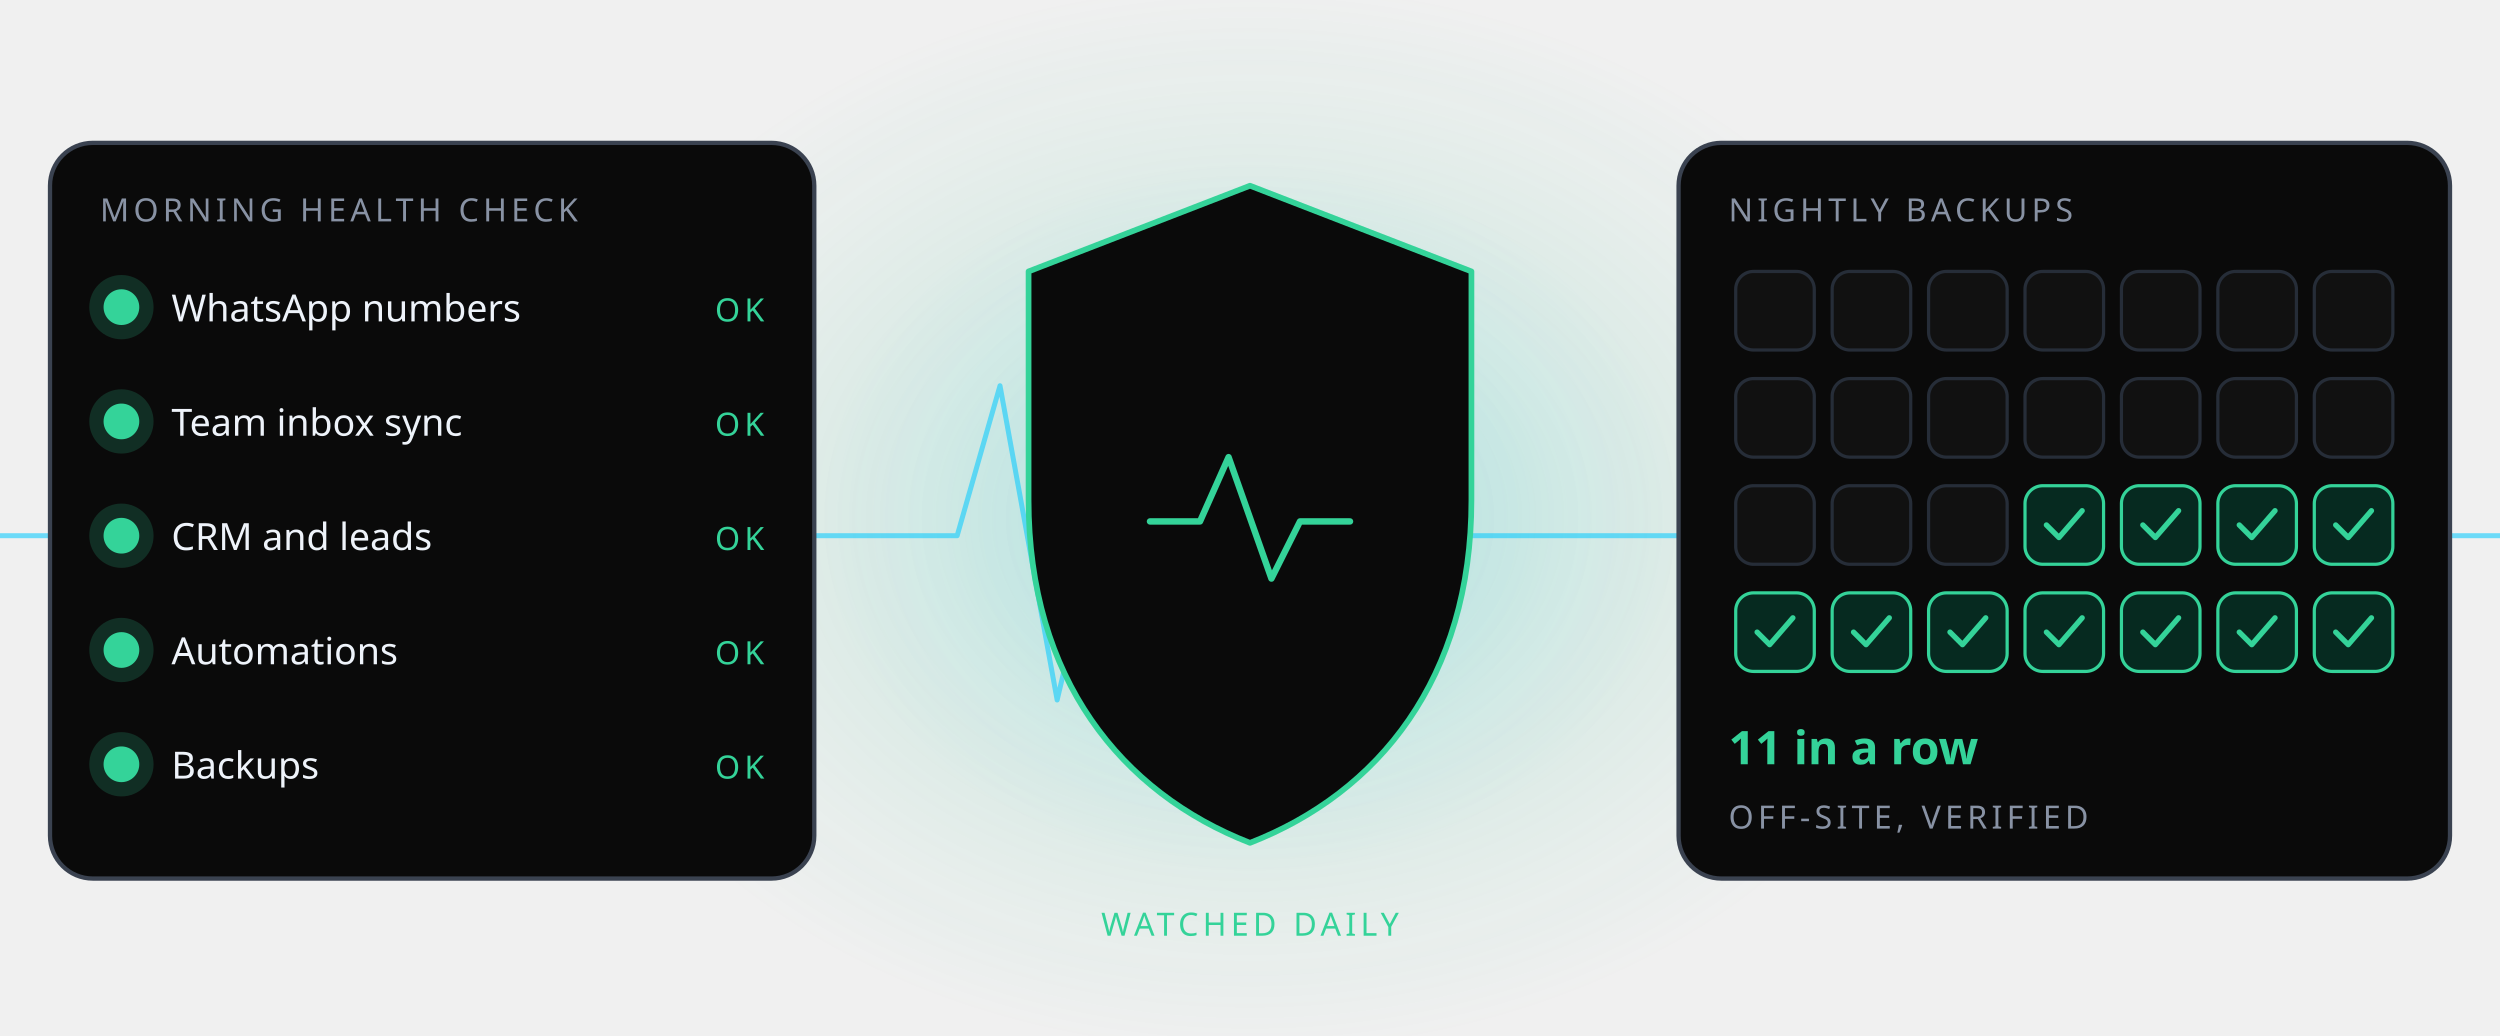
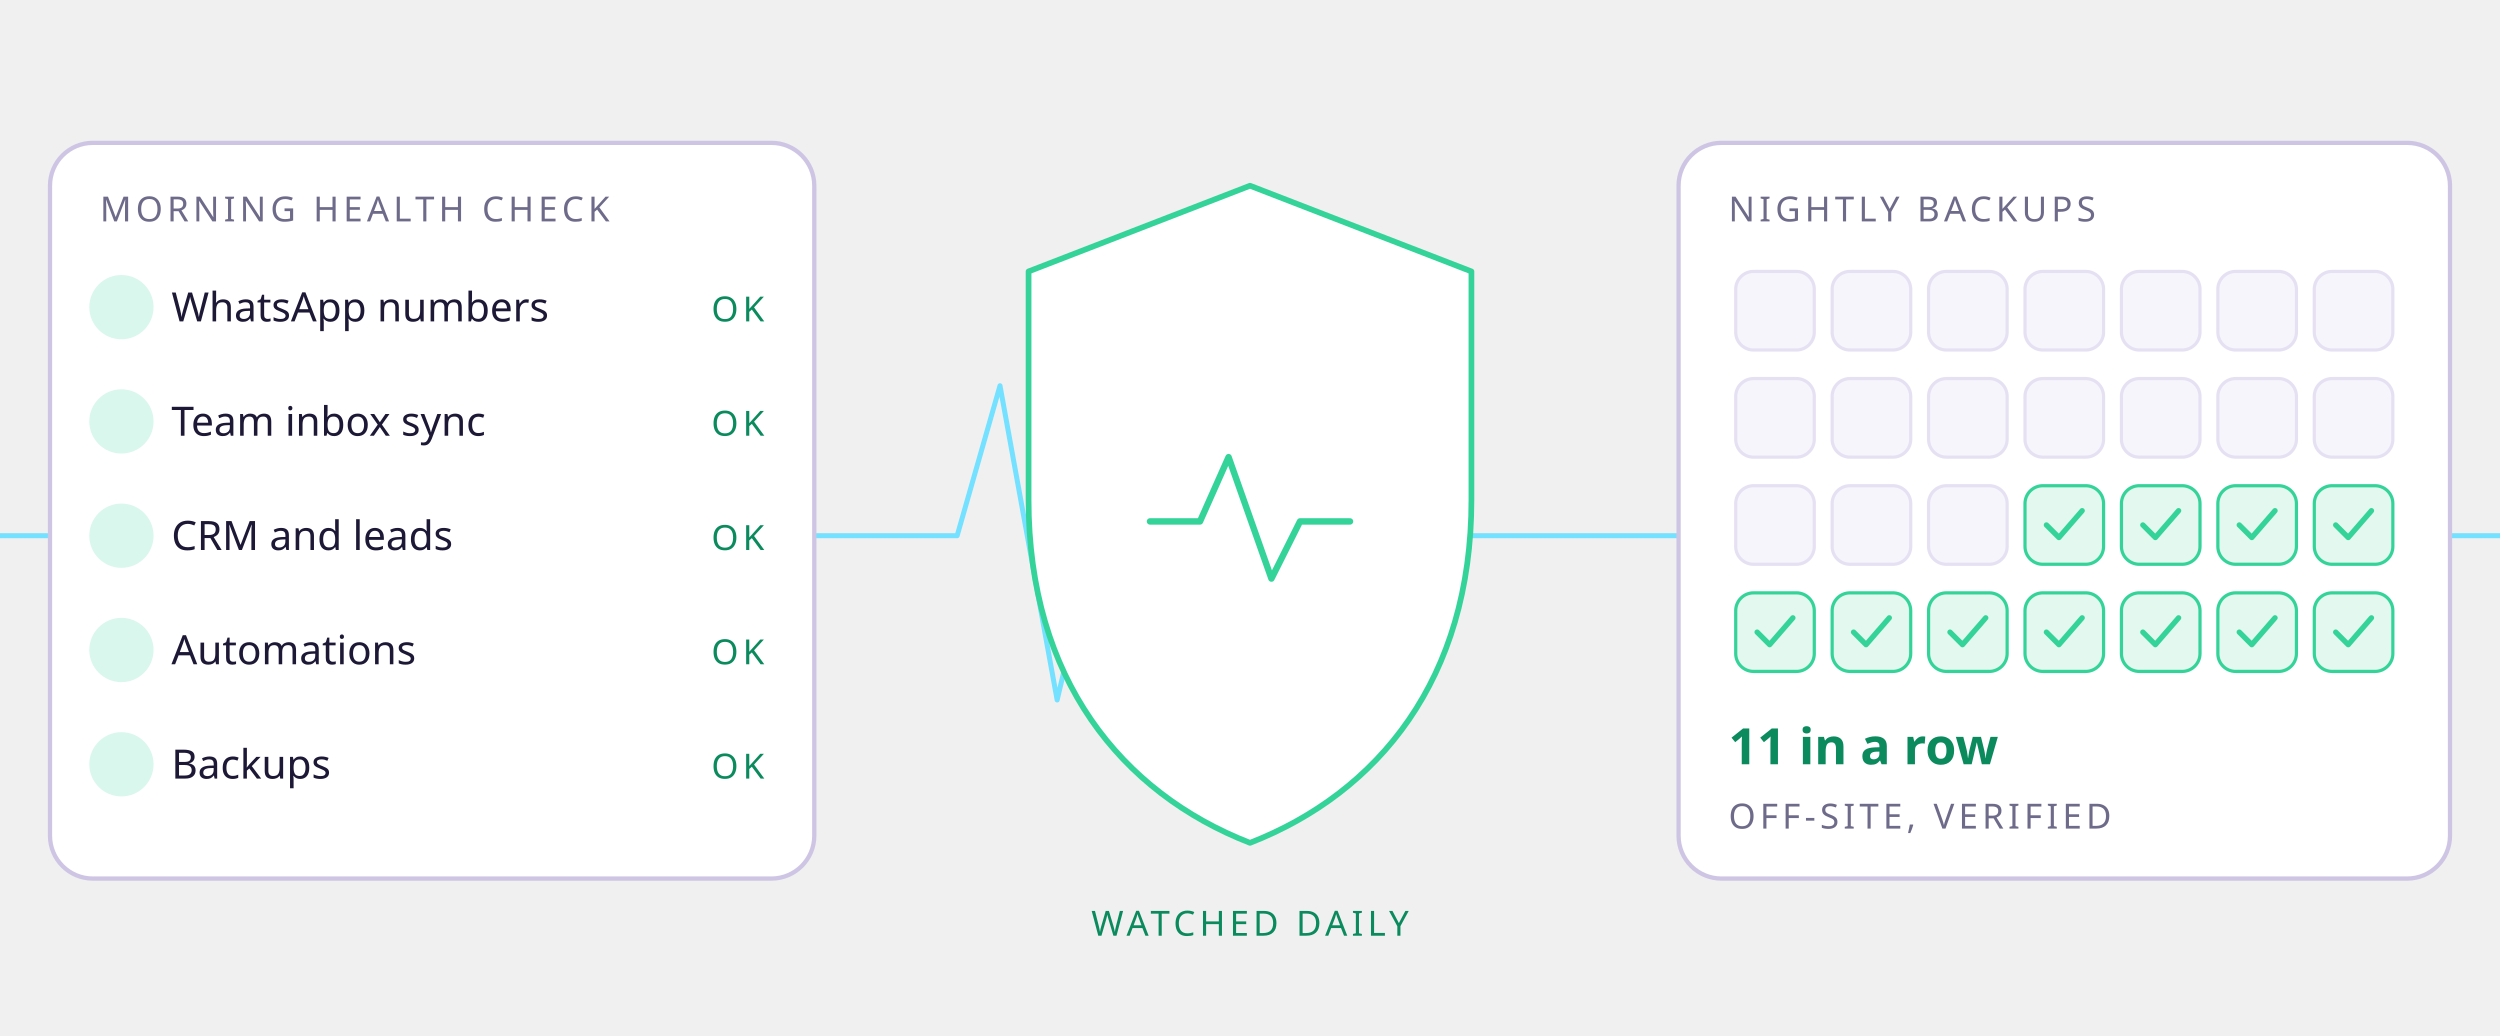
<svg xmlns="http://www.w3.org/2000/svg" viewBox="0 0 700 290" role="img" fill="none">
-   <defs>
-     <radialGradient id="care-halo1">
-       <stop offset="0" stop-color="#10B981" stop-opacity="0.2" />
-       <stop offset="1" stop-color="#10B981" stop-opacity="0" />
-     </radialGradient>
-     <radialGradient id="care-halo2">
-       <stop offset="0" stop-color="#00C8FF" stop-opacity="0.14" />
-       <stop offset="1" stop-color="#00C8FF" stop-opacity="0" />
-     </radialGradient>
-   </defs>
-   <ellipse cx="350" cy="145" rx="200" ry="150" fill="url(#care-halo1)" />
-   <ellipse cx="350" cy="145" rx="120" ry="100" fill="url(#care-halo2)" />
-   <path d="M0 150 H250 L268 150 L280 108 L296 196 L312 128 L324 150 H700" stroke="#00C8FF" stroke-width="1.4" fill="none" stroke-linecap="round" stroke-linejoin="round" opacity="0.55" />
-   <path d="M350 52 L412 76 V140 C412 190 386 222 350 236 C314 222 288 190 288 140 V76 Z" stroke="#34D399" stroke-width="1.6" fill="#0A0A0A" stroke-linecap="round" stroke-linejoin="round" />
+   <defs />
+   <path d="M0 150 H250 L268 150 L280 108 L296 196 L312 128 L324 150 H700" stroke="#73E1FF" stroke-width="1.4" fill="none" stroke-linecap="round" stroke-linejoin="round" />
+   <path d="M350 52 L412 76 V140 C412 190 386 222 350 236 C314 222 288 190 288 140 V76 Z" stroke="#34D399" stroke-width="1.6" fill="#FFFFFF" stroke-linecap="round" stroke-linejoin="round" />
  <path d="M322 146 h14 l8 -18 l12 34 l8 -16 h14" stroke="#34D399" stroke-width="1.8" fill="none" stroke-linecap="round" stroke-linejoin="round" />
-   <text x="350" y="262" font-family="JetBrains Mono" font-size="9" font-weight="500" fill="#34D399" text-anchor="middle" letter-spacing="1.2">WATCHED DAILY</text>
-   <rect x="14" y="40" width="214" height="206" rx="12" fill="#0A0A0A" stroke="#3A4250" stroke-width="1.2" />
-   <text x="28" y="62" font-family="JetBrains Mono" font-size="9" font-weight="500" fill="#8892A4" text-anchor="start" letter-spacing="1.2">MORNING HEALTH CHECK</text>
+   <text x="350" y="262" font-family="JetBrains Mono" font-size="9.72" font-weight="500" fill="#0B8A5E" text-anchor="middle" letter-spacing="1.2">WATCHED DAILY</text>
+   <rect x="14" y="40" width="214" height="206" rx="12" fill="#FFFFFF" stroke="#CEC5E4" stroke-width="1.2" />
+   <text x="28" y="62" font-family="JetBrains Mono" font-size="9.72" font-weight="500" fill="#6E6A8A" text-anchor="start" letter-spacing="1.2">MORNING HEALTH CHECK</text>
  <circle cx="34" cy="86" r="5" fill="#34D399" />
-   <circle cx="34" cy="86" r="9" fill="#34D399" opacity="0.18" />
-   <text x="48" y="90" font-family="DM Sans" font-size="10.5" font-weight="500" fill="#EEF3FA" text-anchor="start">WhatsApp numbers</text>
-   <text x="214" y="90" font-family="JetBrains Mono" font-size="9" font-weight="500" fill="#34D399" text-anchor="end" letter-spacing="1.2">OK</text>
+   <circle cx="34" cy="86" r="9" fill="#DAF7ED" />
+   <text x="48" y="90" font-family="DM Sans" font-size="11.34" font-weight="500" fill="#1C1836" text-anchor="start">WhatsApp numbers</text>
+   <text x="214" y="90" font-family="JetBrains Mono" font-size="9.72" font-weight="500" fill="#0B8A5E" text-anchor="end" letter-spacing="1.2">OK</text>
  <circle cx="34" cy="118" r="5" fill="#34D399" />
-   <circle cx="34" cy="118" r="9" fill="#34D399" opacity="0.18" />
-   <text x="48" y="122" font-family="DM Sans" font-size="10.5" font-weight="500" fill="#EEF3FA" text-anchor="start">Team inbox sync</text>
-   <text x="214" y="122" font-family="JetBrains Mono" font-size="9" font-weight="500" fill="#34D399" text-anchor="end" letter-spacing="1.2">OK</text>
+   <circle cx="34" cy="118" r="9" fill="#DAF7ED" />
+   <text x="48" y="122" font-family="DM Sans" font-size="11.34" font-weight="500" fill="#1C1836" text-anchor="start">Team inbox sync</text>
+   <text x="214" y="122" font-family="JetBrains Mono" font-size="9.72" font-weight="500" fill="#0B8A5E" text-anchor="end" letter-spacing="1.2">OK</text>
  <circle cx="34" cy="150" r="5" fill="#34D399" />
-   <circle cx="34" cy="150" r="9" fill="#34D399" opacity="0.18" />
-   <text x="48" y="154" font-family="DM Sans" font-size="10.5" font-weight="500" fill="#EEF3FA" text-anchor="start">CRM and leads</text>
-   <text x="214" y="154" font-family="JetBrains Mono" font-size="9" font-weight="500" fill="#34D399" text-anchor="end" letter-spacing="1.2">OK</text>
+   <circle cx="34" cy="150" r="9" fill="#DAF7ED" />
+   <text x="48" y="154" font-family="DM Sans" font-size="11.34" font-weight="500" fill="#1C1836" text-anchor="start">CRM and leads</text>
+   <text x="214" y="154" font-family="JetBrains Mono" font-size="9.72" font-weight="500" fill="#0B8A5E" text-anchor="end" letter-spacing="1.2">OK</text>
  <circle cx="34" cy="182" r="5" fill="#34D399" />
-   <circle cx="34" cy="182" r="9" fill="#34D399" opacity="0.18" />
-   <text x="48" y="186" font-family="DM Sans" font-size="10.5" font-weight="500" fill="#EEF3FA" text-anchor="start">Automations</text>
-   <text x="214" y="186" font-family="JetBrains Mono" font-size="9" font-weight="500" fill="#34D399" text-anchor="end" letter-spacing="1.2">OK</text>
+   <circle cx="34" cy="182" r="9" fill="#DAF7ED" />
+   <text x="48" y="186" font-family="DM Sans" font-size="11.34" font-weight="500" fill="#1C1836" text-anchor="start">Automations</text>
+   <text x="214" y="186" font-family="JetBrains Mono" font-size="9.72" font-weight="500" fill="#0B8A5E" text-anchor="end" letter-spacing="1.2">OK</text>
  <circle cx="34" cy="214" r="5" fill="#34D399" />
-   <circle cx="34" cy="214" r="9" fill="#34D399" opacity="0.18" />
-   <text x="48" y="218" font-family="DM Sans" font-size="10.5" font-weight="500" fill="#EEF3FA" text-anchor="start">Backups</text>
-   <text x="214" y="218" font-family="JetBrains Mono" font-size="9" font-weight="500" fill="#34D399" text-anchor="end" letter-spacing="1.2">OK</text>
-   <rect x="470" y="40" width="216" height="206" rx="12" fill="#0A0A0A" stroke="#3A4250" stroke-width="1.2" />
-   <text x="484" y="62" font-family="JetBrains Mono" font-size="9" font-weight="500" fill="#8892A4" text-anchor="start" letter-spacing="1.2">NIGHTLY BACKUPS</text>
-   <rect x="486" y="76" width="22" height="22" rx="5" fill="#111111" stroke="#262D38" stroke-width="0.9" />
-   <rect x="513" y="76" width="22" height="22" rx="5" fill="#111111" stroke="#262D38" stroke-width="0.9" />
-   <rect x="540" y="76" width="22" height="22" rx="5" fill="#111111" stroke="#262D38" stroke-width="0.9" />
-   <rect x="567" y="76" width="22" height="22" rx="5" fill="#111111" stroke="#262D38" stroke-width="0.9" />
-   <rect x="594" y="76" width="22" height="22" rx="5" fill="#111111" stroke="#262D38" stroke-width="0.9" />
-   <rect x="621" y="76" width="22" height="22" rx="5" fill="#111111" stroke="#262D38" stroke-width="0.9" />
-   <rect x="648" y="76" width="22" height="22" rx="5" fill="#111111" stroke="#262D38" stroke-width="0.9" />
-   <rect x="486" y="106" width="22" height="22" rx="5" fill="#111111" stroke="#262D38" stroke-width="0.9" />
-   <rect x="513" y="106" width="22" height="22" rx="5" fill="#111111" stroke="#262D38" stroke-width="0.9" />
-   <rect x="540" y="106" width="22" height="22" rx="5" fill="#111111" stroke="#262D38" stroke-width="0.9" />
-   <rect x="567" y="106" width="22" height="22" rx="5" fill="#111111" stroke="#262D38" stroke-width="0.9" />
-   <rect x="594" y="106" width="22" height="22" rx="5" fill="#111111" stroke="#262D38" stroke-width="0.9" />
-   <rect x="621" y="106" width="22" height="22" rx="5" fill="#111111" stroke="#262D38" stroke-width="0.9" />
-   <rect x="648" y="106" width="22" height="22" rx="5" fill="#111111" stroke="#262D38" stroke-width="0.9" />
-   <rect x="486" y="136" width="22" height="22" rx="5" fill="#111111" stroke="#262D38" stroke-width="0.9" />
-   <rect x="513" y="136" width="22" height="22" rx="5" fill="#111111" stroke="#262D38" stroke-width="0.9" />
-   <rect x="540" y="136" width="22" height="22" rx="5" fill="#111111" stroke="#262D38" stroke-width="0.9" />
-   <rect x="567" y="136" width="22" height="22" rx="5" fill="#062A20" stroke="#34D399" stroke-width="0.9" />
+   <circle cx="34" cy="214" r="9" fill="#DAF7ED" />
+   <text x="48" y="218" font-family="DM Sans" font-size="11.34" font-weight="500" fill="#1C1836" text-anchor="start">Backups</text>
+   <text x="214" y="218" font-family="JetBrains Mono" font-size="9.72" font-weight="500" fill="#0B8A5E" text-anchor="end" letter-spacing="1.2">OK</text>
+   <rect x="470" y="40" width="216" height="206" rx="12" fill="#FFFFFF" stroke="#CEC5E4" stroke-width="1.2" />
+   <text x="484" y="62" font-family="JetBrains Mono" font-size="9.72" font-weight="500" fill="#6E6A8A" text-anchor="start" letter-spacing="1.2">NIGHTLY BACKUPS</text>
+   <rect x="486" y="76" width="22" height="22" rx="5" fill="#F7F5FC" stroke="#E6E0F3" stroke-width="0.9" />
+   <rect x="513" y="76" width="22" height="22" rx="5" fill="#F7F5FC" stroke="#E6E0F3" stroke-width="0.9" />
+   <rect x="540" y="76" width="22" height="22" rx="5" fill="#F7F5FC" stroke="#E6E0F3" stroke-width="0.9" />
+   <rect x="567" y="76" width="22" height="22" rx="5" fill="#F7F5FC" stroke="#E6E0F3" stroke-width="0.9" />
+   <rect x="594" y="76" width="22" height="22" rx="5" fill="#F7F5FC" stroke="#E6E0F3" stroke-width="0.9" />
+   <rect x="621" y="76" width="22" height="22" rx="5" fill="#F7F5FC" stroke="#E6E0F3" stroke-width="0.9" />
+   <rect x="648" y="76" width="22" height="22" rx="5" fill="#F7F5FC" stroke="#E6E0F3" stroke-width="0.9" />
+   <rect x="486" y="106" width="22" height="22" rx="5" fill="#F7F5FC" stroke="#E6E0F3" stroke-width="0.9" />
+   <rect x="513" y="106" width="22" height="22" rx="5" fill="#F7F5FC" stroke="#E6E0F3" stroke-width="0.9" />
+   <rect x="540" y="106" width="22" height="22" rx="5" fill="#F7F5FC" stroke="#E6E0F3" stroke-width="0.9" />
+   <rect x="567" y="106" width="22" height="22" rx="5" fill="#F7F5FC" stroke="#E6E0F3" stroke-width="0.9" />
+   <rect x="594" y="106" width="22" height="22" rx="5" fill="#F7F5FC" stroke="#E6E0F3" stroke-width="0.9" />
+   <rect x="621" y="106" width="22" height="22" rx="5" fill="#F7F5FC" stroke="#E6E0F3" stroke-width="0.9" />
+   <rect x="648" y="106" width="22" height="22" rx="5" fill="#F7F5FC" stroke="#E6E0F3" stroke-width="0.9" />
+   <rect x="486" y="136" width="22" height="22" rx="5" fill="#F7F5FC" stroke="#E6E0F3" stroke-width="0.9" />
+   <rect x="513" y="136" width="22" height="22" rx="5" fill="#F7F5FC" stroke="#E6E0F3" stroke-width="0.9" />
+   <rect x="540" y="136" width="22" height="22" rx="5" fill="#F7F5FC" stroke="#E6E0F3" stroke-width="0.9" />
+   <rect x="567" y="136" width="22" height="22" rx="5" fill="#E3F8EF" stroke="#34D399" stroke-width="0.9" />
  <path d="M573 147.0 l3.5 3.5 l6.5 -7.5" stroke="#34D399" stroke-width="1.5" fill="none" stroke-linecap="round" stroke-linejoin="round" />
-   <rect x="594" y="136" width="22" height="22" rx="5" fill="#062A20" stroke="#34D399" stroke-width="0.9" />
+   <rect x="594" y="136" width="22" height="22" rx="5" fill="#E3F8EF" stroke="#34D399" stroke-width="0.9" />
  <path d="M600 147.0 l3.5 3.5 l6.5 -7.5" stroke="#34D399" stroke-width="1.5" fill="none" stroke-linecap="round" stroke-linejoin="round" />
-   <rect x="621" y="136" width="22" height="22" rx="5" fill="#062A20" stroke="#34D399" stroke-width="0.9" />
+   <rect x="621" y="136" width="22" height="22" rx="5" fill="#E3F8EF" stroke="#34D399" stroke-width="0.9" />
  <path d="M627 147.0 l3.5 3.5 l6.5 -7.5" stroke="#34D399" stroke-width="1.5" fill="none" stroke-linecap="round" stroke-linejoin="round" />
-   <rect x="648" y="136" width="22" height="22" rx="5" fill="#062A20" stroke="#34D399" stroke-width="0.9" />
+   <rect x="648" y="136" width="22" height="22" rx="5" fill="#E3F8EF" stroke="#34D399" stroke-width="0.9" />
  <path d="M654 147.0 l3.5 3.5 l6.5 -7.5" stroke="#34D399" stroke-width="1.5" fill="none" stroke-linecap="round" stroke-linejoin="round" />
-   <rect x="486" y="166" width="22" height="22" rx="5" fill="#062A20" stroke="#34D399" stroke-width="0.9" />
+   <rect x="486" y="166" width="22" height="22" rx="5" fill="#E3F8EF" stroke="#34D399" stroke-width="0.9" />
  <path d="M492 177.0 l3.5 3.5 l6.5 -7.5" stroke="#34D399" stroke-width="1.5" fill="none" stroke-linecap="round" stroke-linejoin="round" />
-   <rect x="513" y="166" width="22" height="22" rx="5" fill="#062A20" stroke="#34D399" stroke-width="0.9" />
+   <rect x="513" y="166" width="22" height="22" rx="5" fill="#E3F8EF" stroke="#34D399" stroke-width="0.9" />
  <path d="M519 177.0 l3.5 3.5 l6.5 -7.5" stroke="#34D399" stroke-width="1.5" fill="none" stroke-linecap="round" stroke-linejoin="round" />
-   <rect x="540" y="166" width="22" height="22" rx="5" fill="#062A20" stroke="#34D399" stroke-width="0.9" />
+   <rect x="540" y="166" width="22" height="22" rx="5" fill="#E3F8EF" stroke="#34D399" stroke-width="0.9" />
  <path d="M546 177.0 l3.5 3.5 l6.5 -7.5" stroke="#34D399" stroke-width="1.5" fill="none" stroke-linecap="round" stroke-linejoin="round" />
-   <rect x="567" y="166" width="22" height="22" rx="5" fill="#062A20" stroke="#34D399" stroke-width="0.9" />
+   <rect x="567" y="166" width="22" height="22" rx="5" fill="#E3F8EF" stroke="#34D399" stroke-width="0.9" />
  <path d="M573 177.0 l3.5 3.5 l6.5 -7.5" stroke="#34D399" stroke-width="1.5" fill="none" stroke-linecap="round" stroke-linejoin="round" />
-   <rect x="594" y="166" width="22" height="22" rx="5" fill="#062A20" stroke="#34D399" stroke-width="0.9" />
+   <rect x="594" y="166" width="22" height="22" rx="5" fill="#E3F8EF" stroke="#34D399" stroke-width="0.9" />
  <path d="M600 177.0 l3.5 3.5 l6.5 -7.5" stroke="#34D399" stroke-width="1.5" fill="none" stroke-linecap="round" stroke-linejoin="round" />
-   <rect x="621" y="166" width="22" height="22" rx="5" fill="#062A20" stroke="#34D399" stroke-width="0.9" />
+   <rect x="621" y="166" width="22" height="22" rx="5" fill="#E3F8EF" stroke="#34D399" stroke-width="0.9" />
  <path d="M627 177.0 l3.5 3.5 l6.5 -7.5" stroke="#34D399" stroke-width="1.5" fill="none" stroke-linecap="round" stroke-linejoin="round" />
-   <rect x="648" y="166" width="22" height="22" rx="5" fill="#062A20" stroke="#34D399" stroke-width="0.9" />
+   <rect x="648" y="166" width="22" height="22" rx="5" fill="#E3F8EF" stroke="#34D399" stroke-width="0.9" />
  <path d="M654 177.0 l3.5 3.5 l6.5 -7.5" stroke="#34D399" stroke-width="1.5" fill="none" stroke-linecap="round" stroke-linejoin="round" />
-   <text x="484" y="214" font-family="Oxanium, DM Sans" font-size="13" font-weight="800" fill="#34D399" text-anchor="start">11 in a row</text>
-   <text x="484" y="232" font-family="JetBrains Mono" font-size="9" font-weight="500" fill="#8892A4" text-anchor="start" letter-spacing="1.2">OFF-SITE, VERIFIED</text>
+   <text x="484" y="214" font-family="Oxanium, DM Sans" font-size="14.04" font-weight="800" fill="#0B8A5E" text-anchor="start">11 in a row</text>
+   <text x="484" y="232" font-family="JetBrains Mono" font-size="9.72" font-weight="500" fill="#6E6A8A" text-anchor="start" letter-spacing="1.2">OFF-SITE, VERIFIED</text>
</svg>
